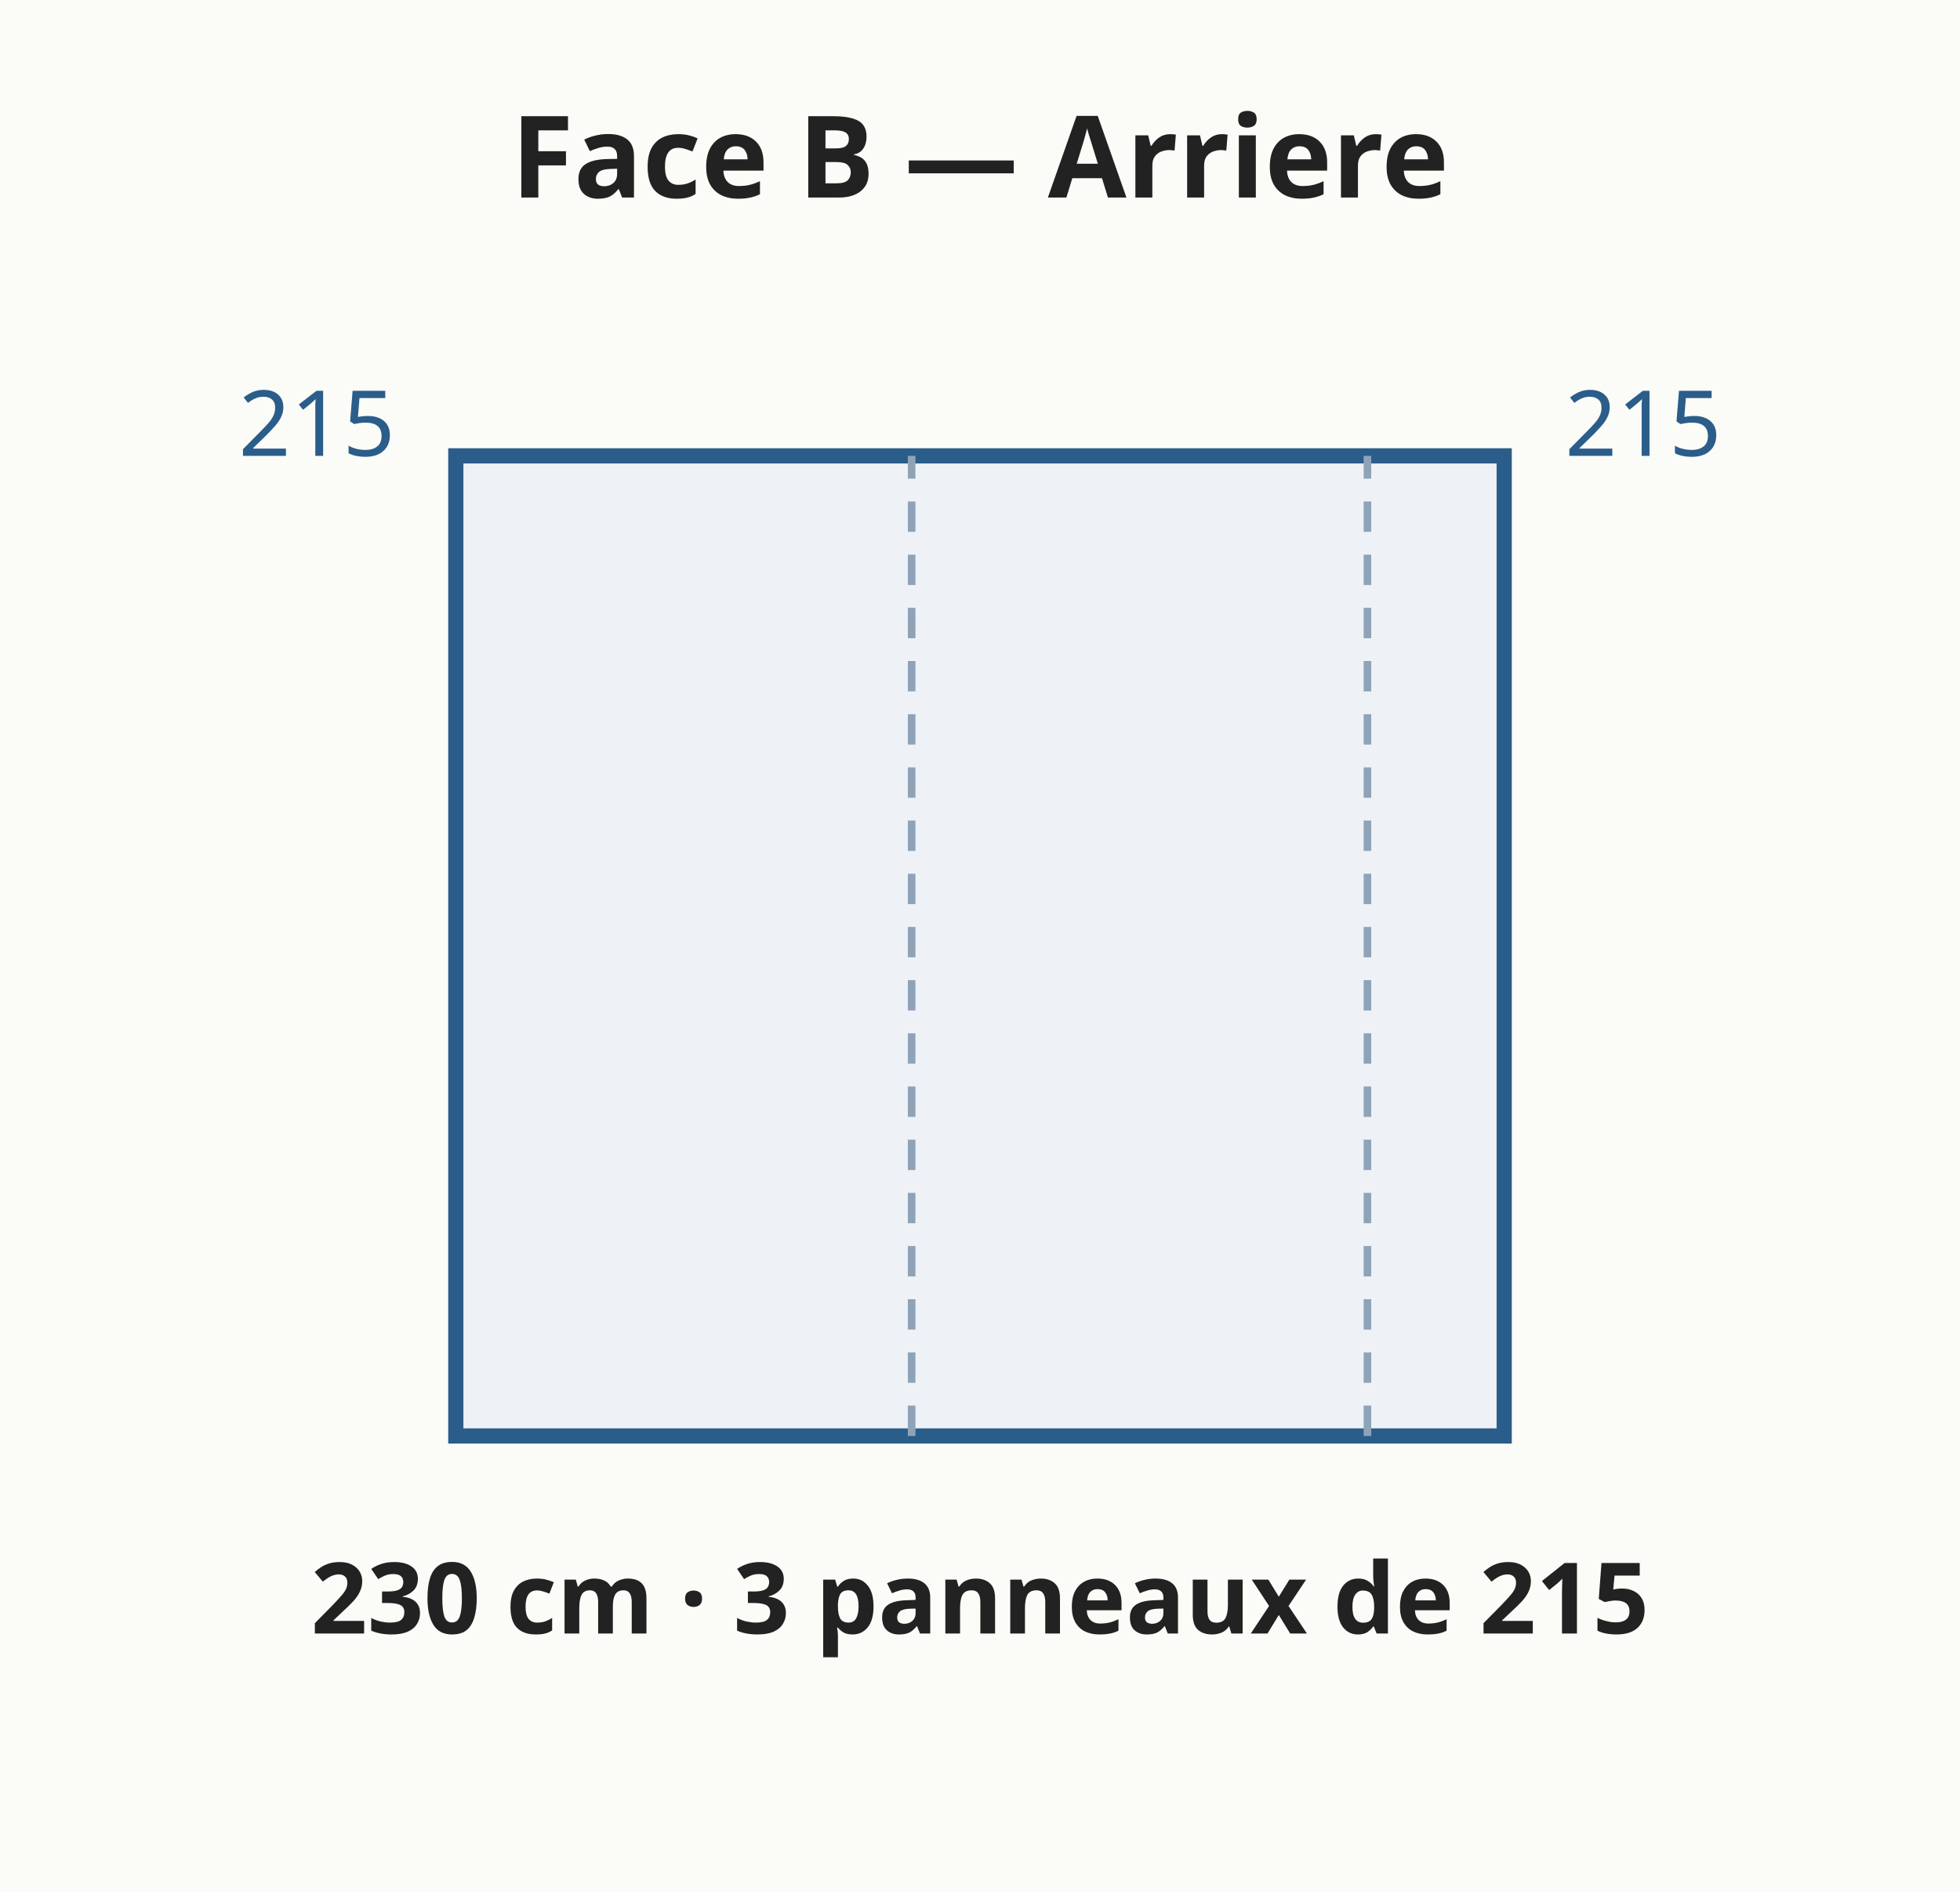
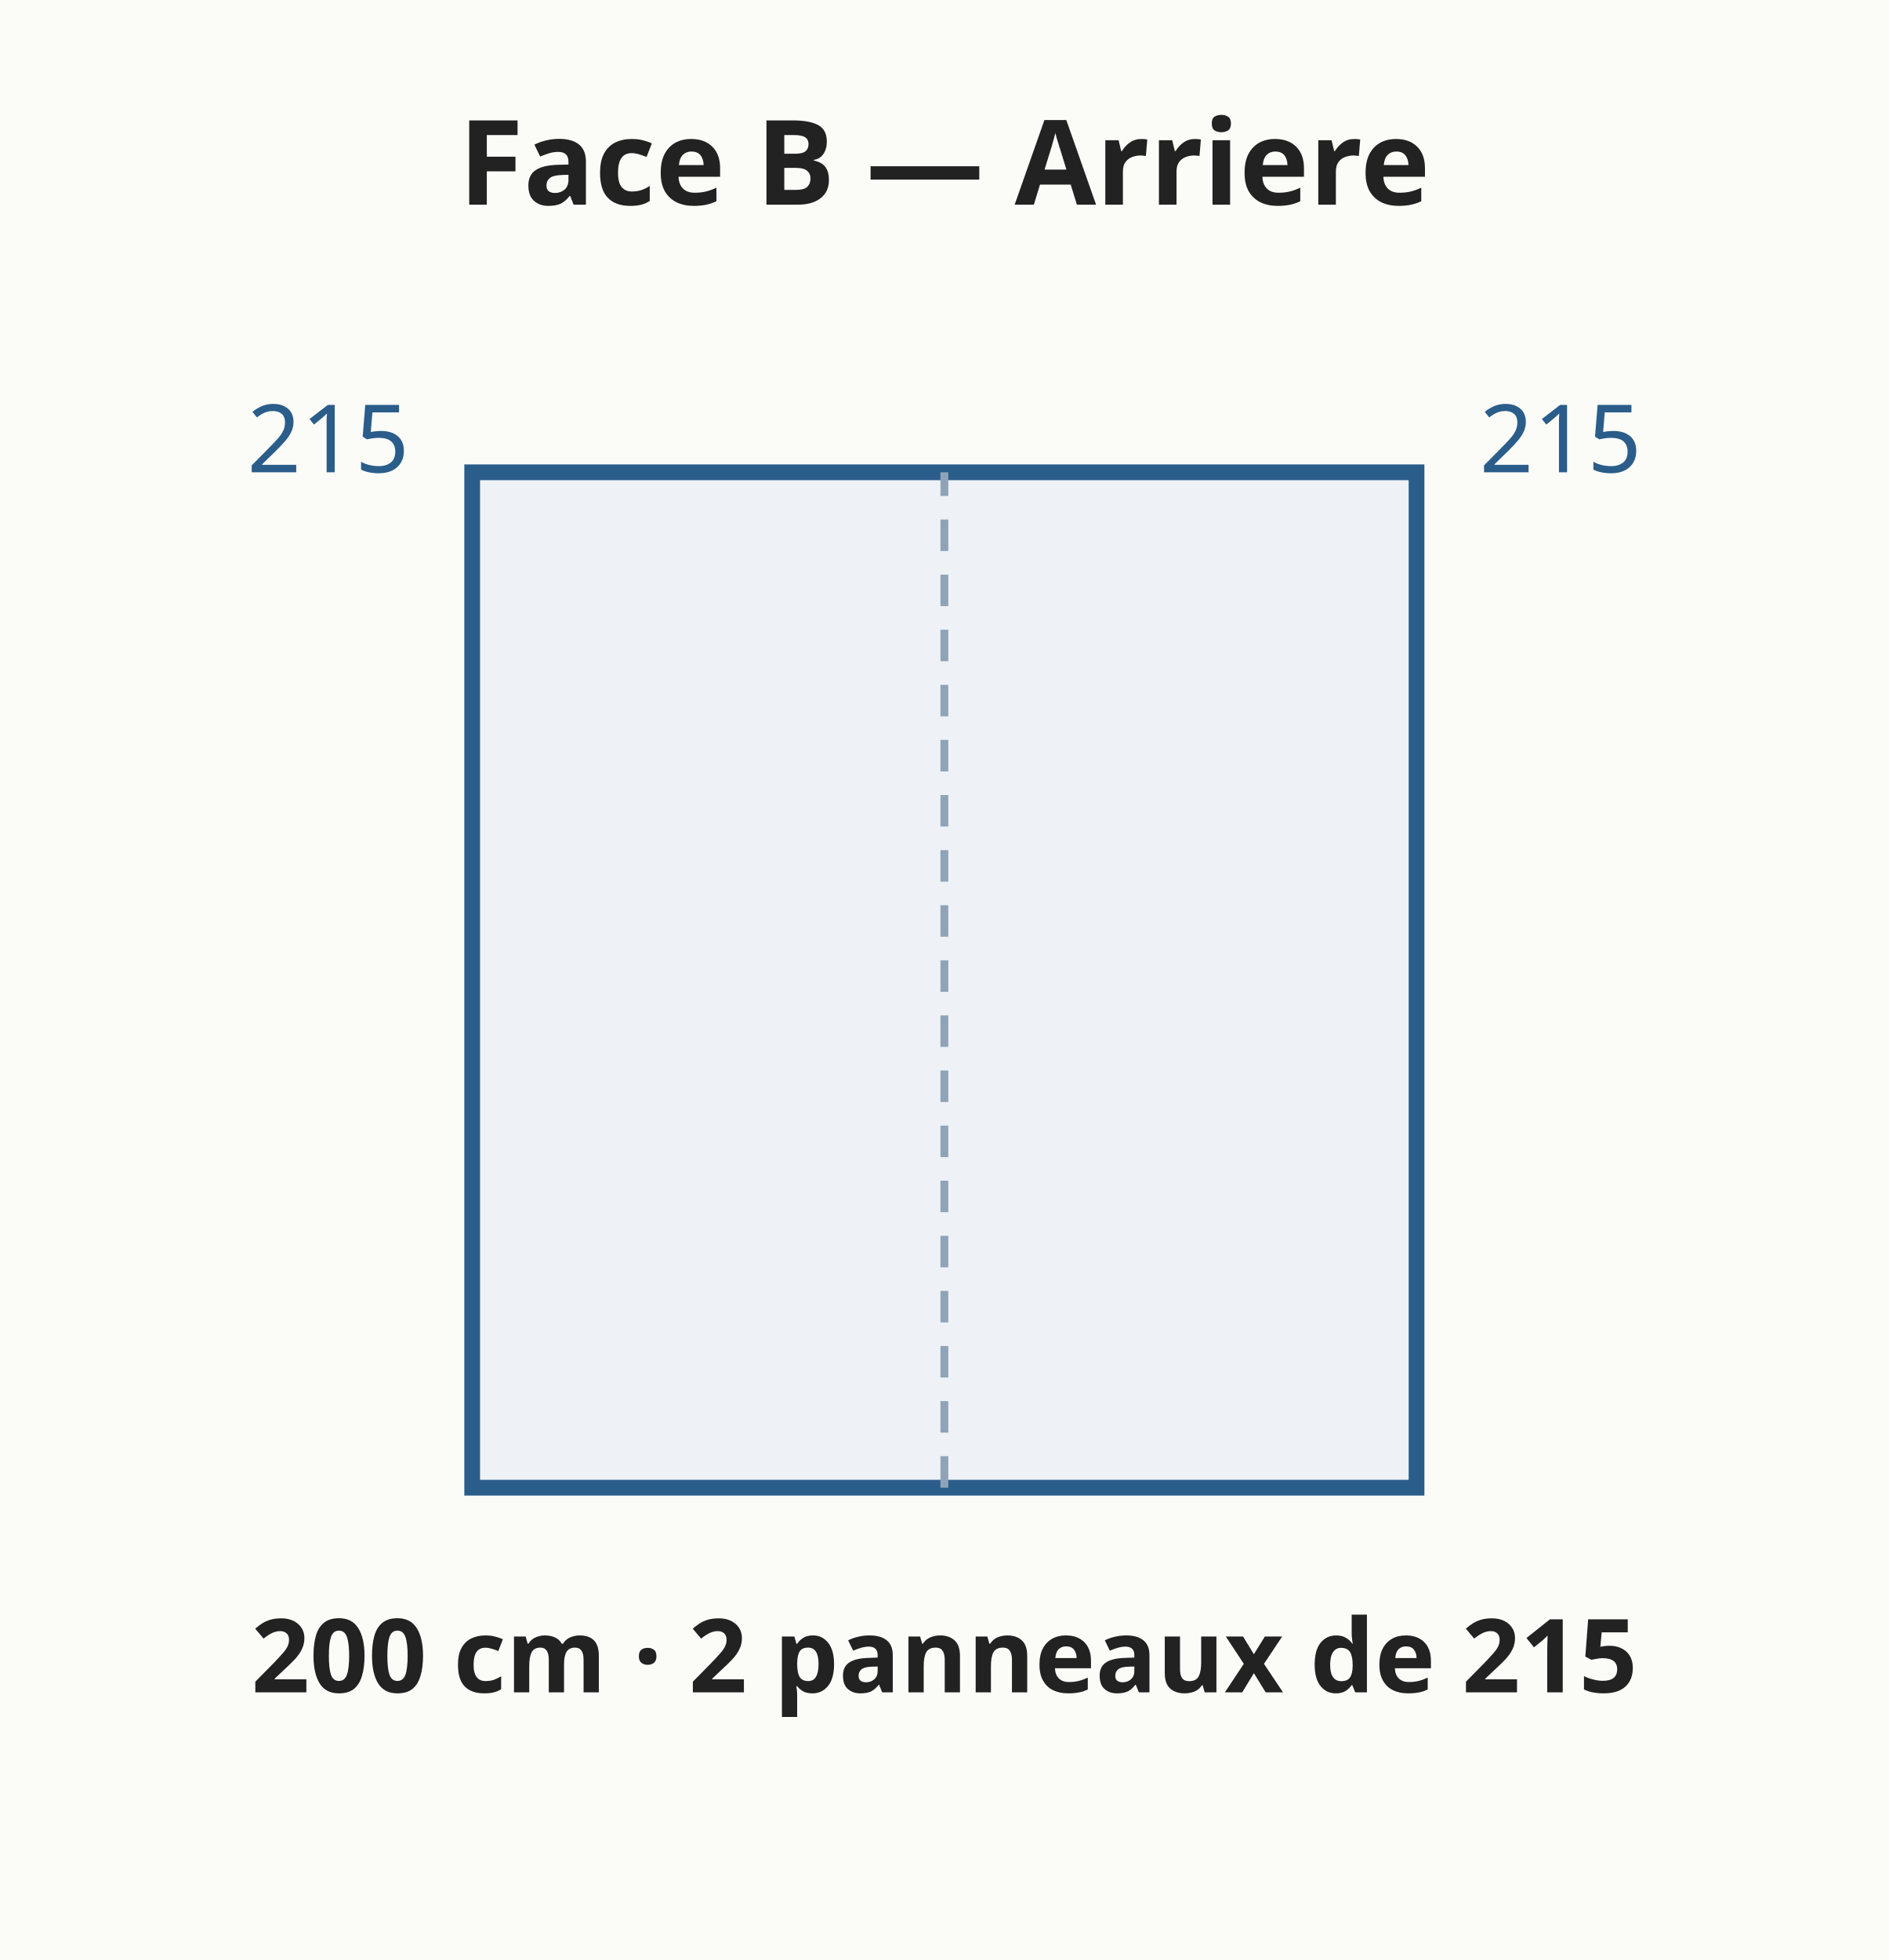
- <svg xmlns="http://www.w3.org/2000/svg" viewBox="0 0 258 249" font-family="system-ui,sans-serif" font-size="13">
-   <rect width="258" height="249" fill="#fbfbf8" />
-   <polygon points="60.0,189.0 198.0,189.0 198.0,60.0 60.0,60.0" fill="#eef2f6" stroke="#2b5d8a" stroke-width="2" />
+ <svg xmlns="http://www.w3.org/2000/svg" viewBox="0 0 240 249" font-family="system-ui,sans-serif" font-size="13">
+   <rect width="240" height="249" fill="#fbfbf8" />
+   <polygon points="60.0,189.0 180.0,189.0 180.0,60.0 60.0,60.0" fill="#eef2f6" stroke="#2b5d8a" stroke-width="2" />
  <line x1="120.0" y1="189.0" x2="120.0" y2="60.0" stroke="#8fa3b8" stroke-width="1" stroke-dasharray="4 3" />
-   <line x1="180.0" y1="189.0" x2="180.0" y2="60.0" stroke="#8fa3b8" stroke-width="1" stroke-dasharray="4 3" />
-   <text x="129.0" y="215.0" text-anchor="middle" fill="#222" font-size="13" font-weight="bold">230 cm · 3 panneaux de 215</text>
+   <text x="120.0" y="215.0" text-anchor="middle" fill="#222" font-size="13" font-weight="bold">200 cm · 2 panneaux de 215</text>
  <text x="52.0" y="60.0" text-anchor="end" fill="#2b5d8a" font-size="12" font-weight="normal">215</text>
-   <text x="206.0" y="60.0" text-anchor="start" fill="#2b5d8a" font-size="12" font-weight="normal">215</text>
-   <text x="129.0" y="26.0" text-anchor="middle" fill="#222" font-size="15" font-weight="bold">Face B — Arriere</text>
+   <text x="188.0" y="60.0" text-anchor="start" fill="#2b5d8a" font-size="12" font-weight="normal">215</text>
+   <text x="120.0" y="26.0" text-anchor="middle" fill="#222" font-size="15" font-weight="bold">Face B — Arriere</text>
</svg>
